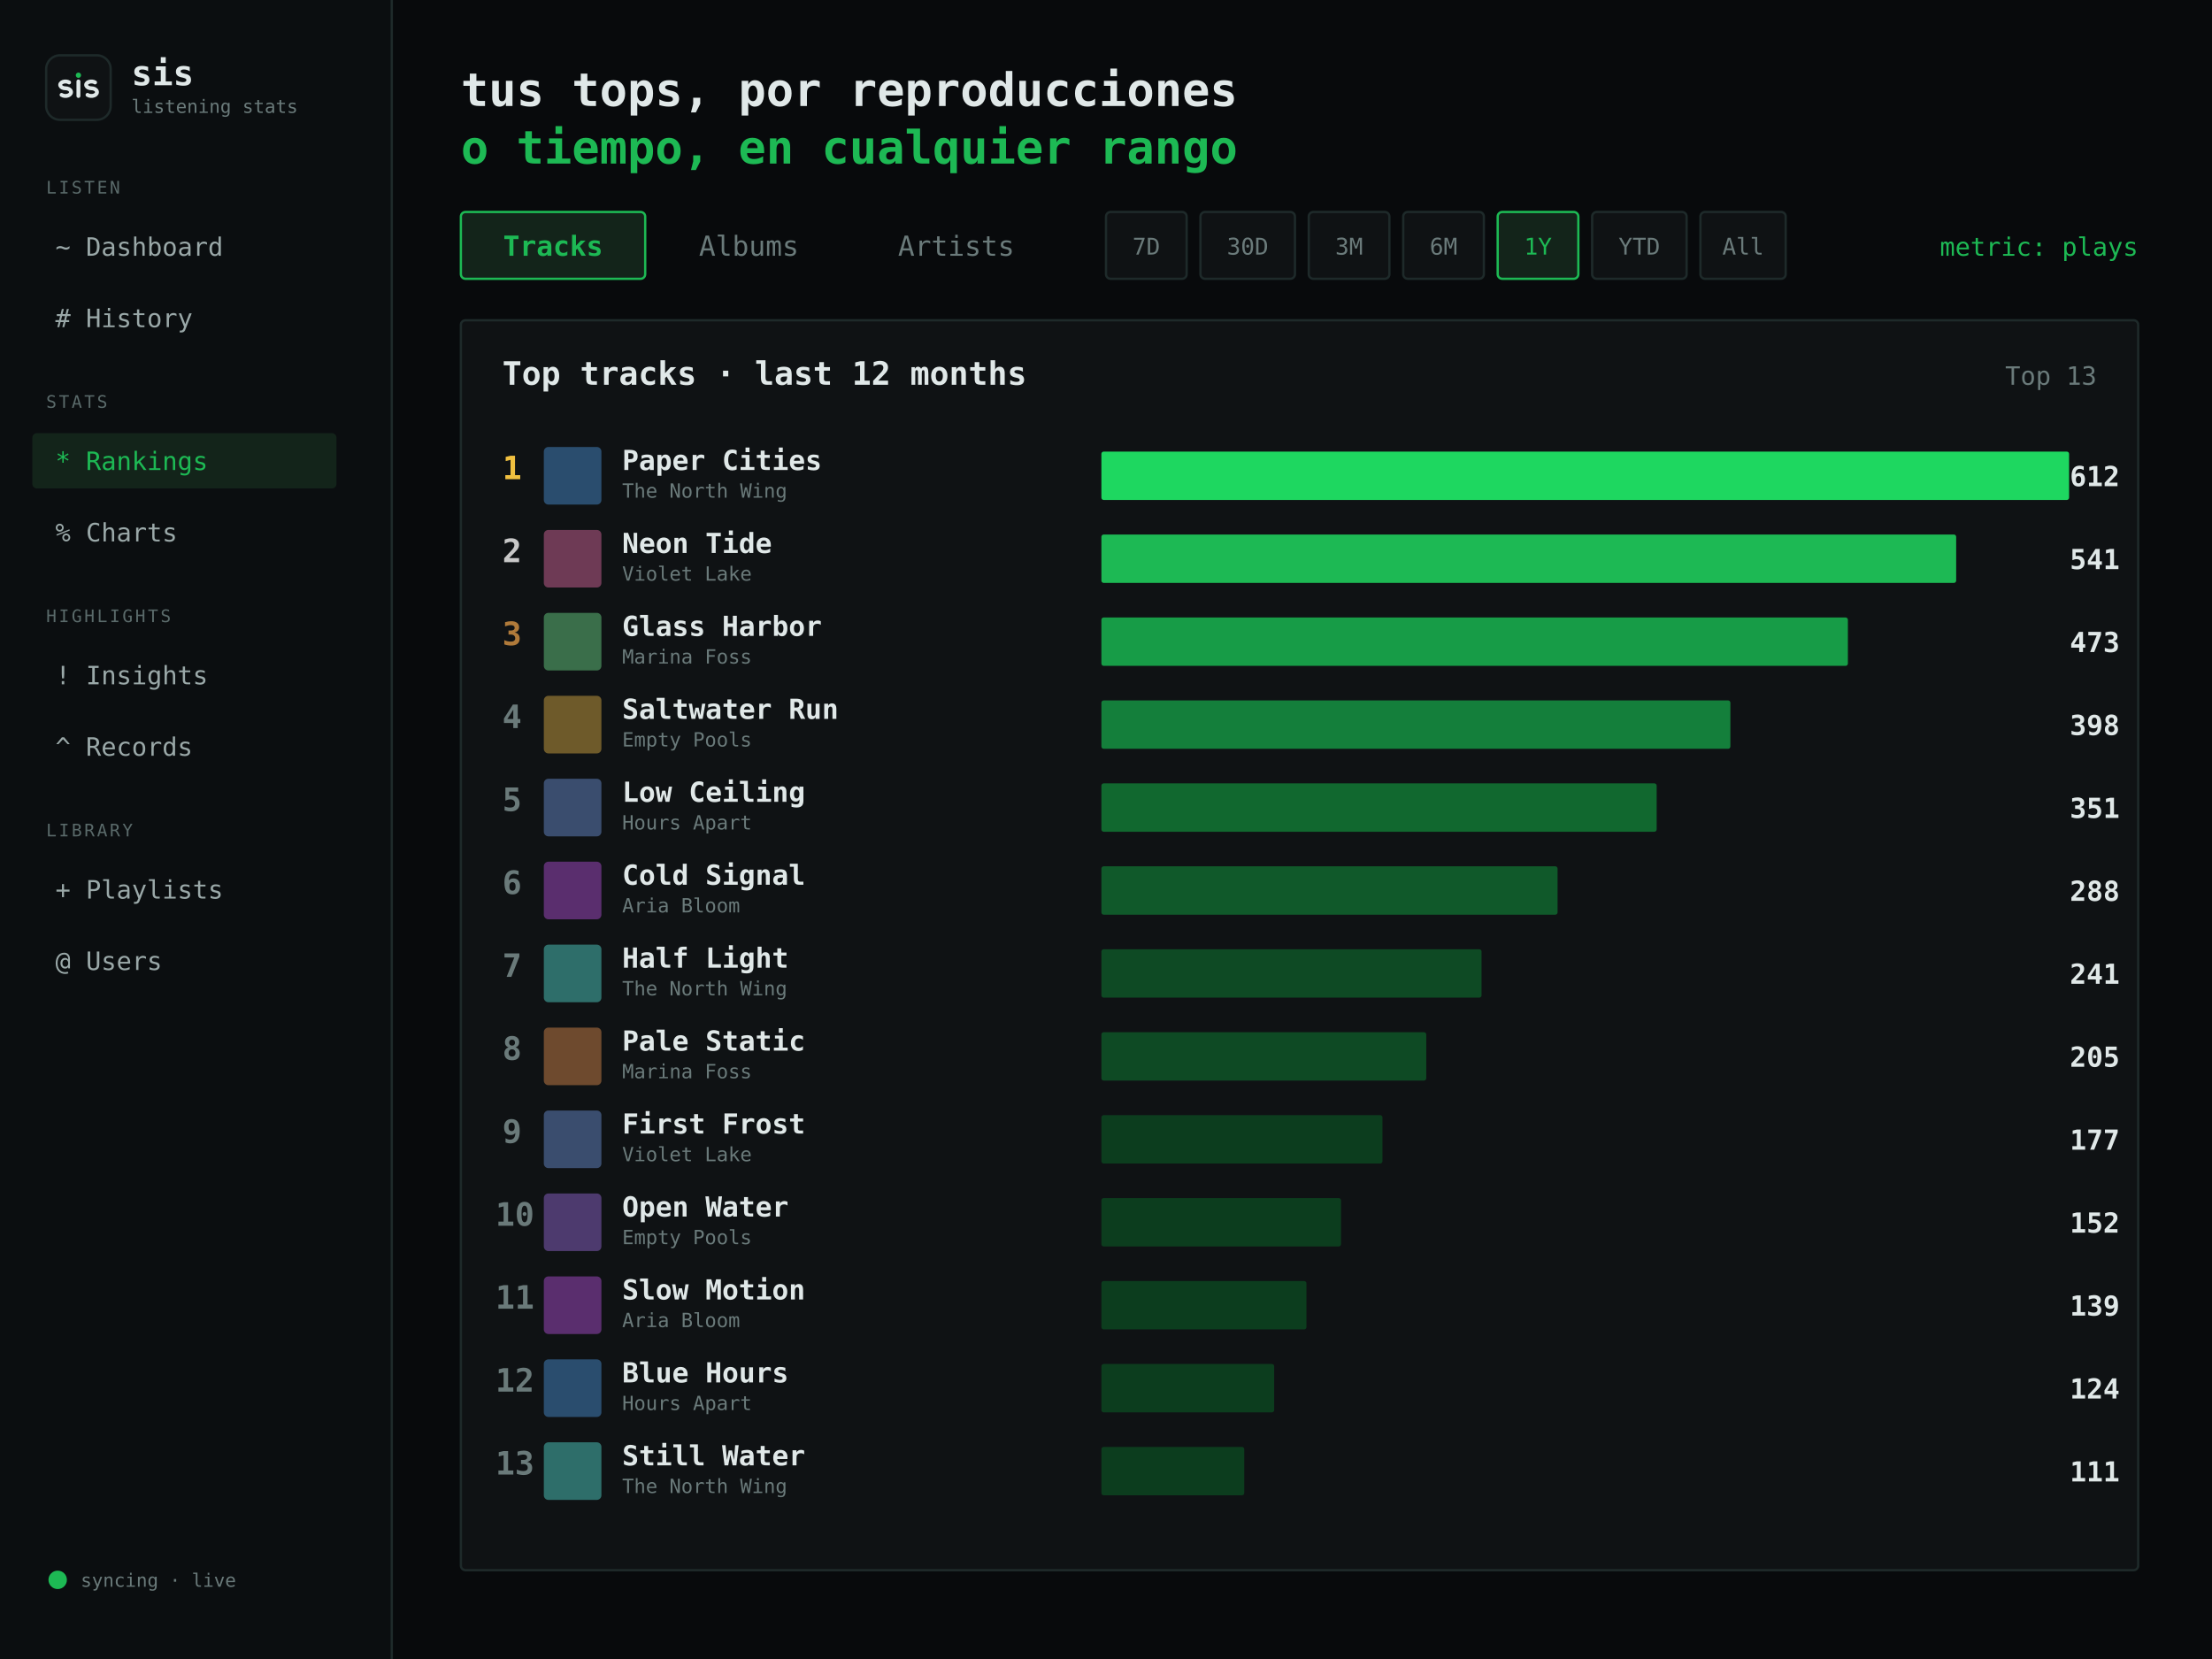
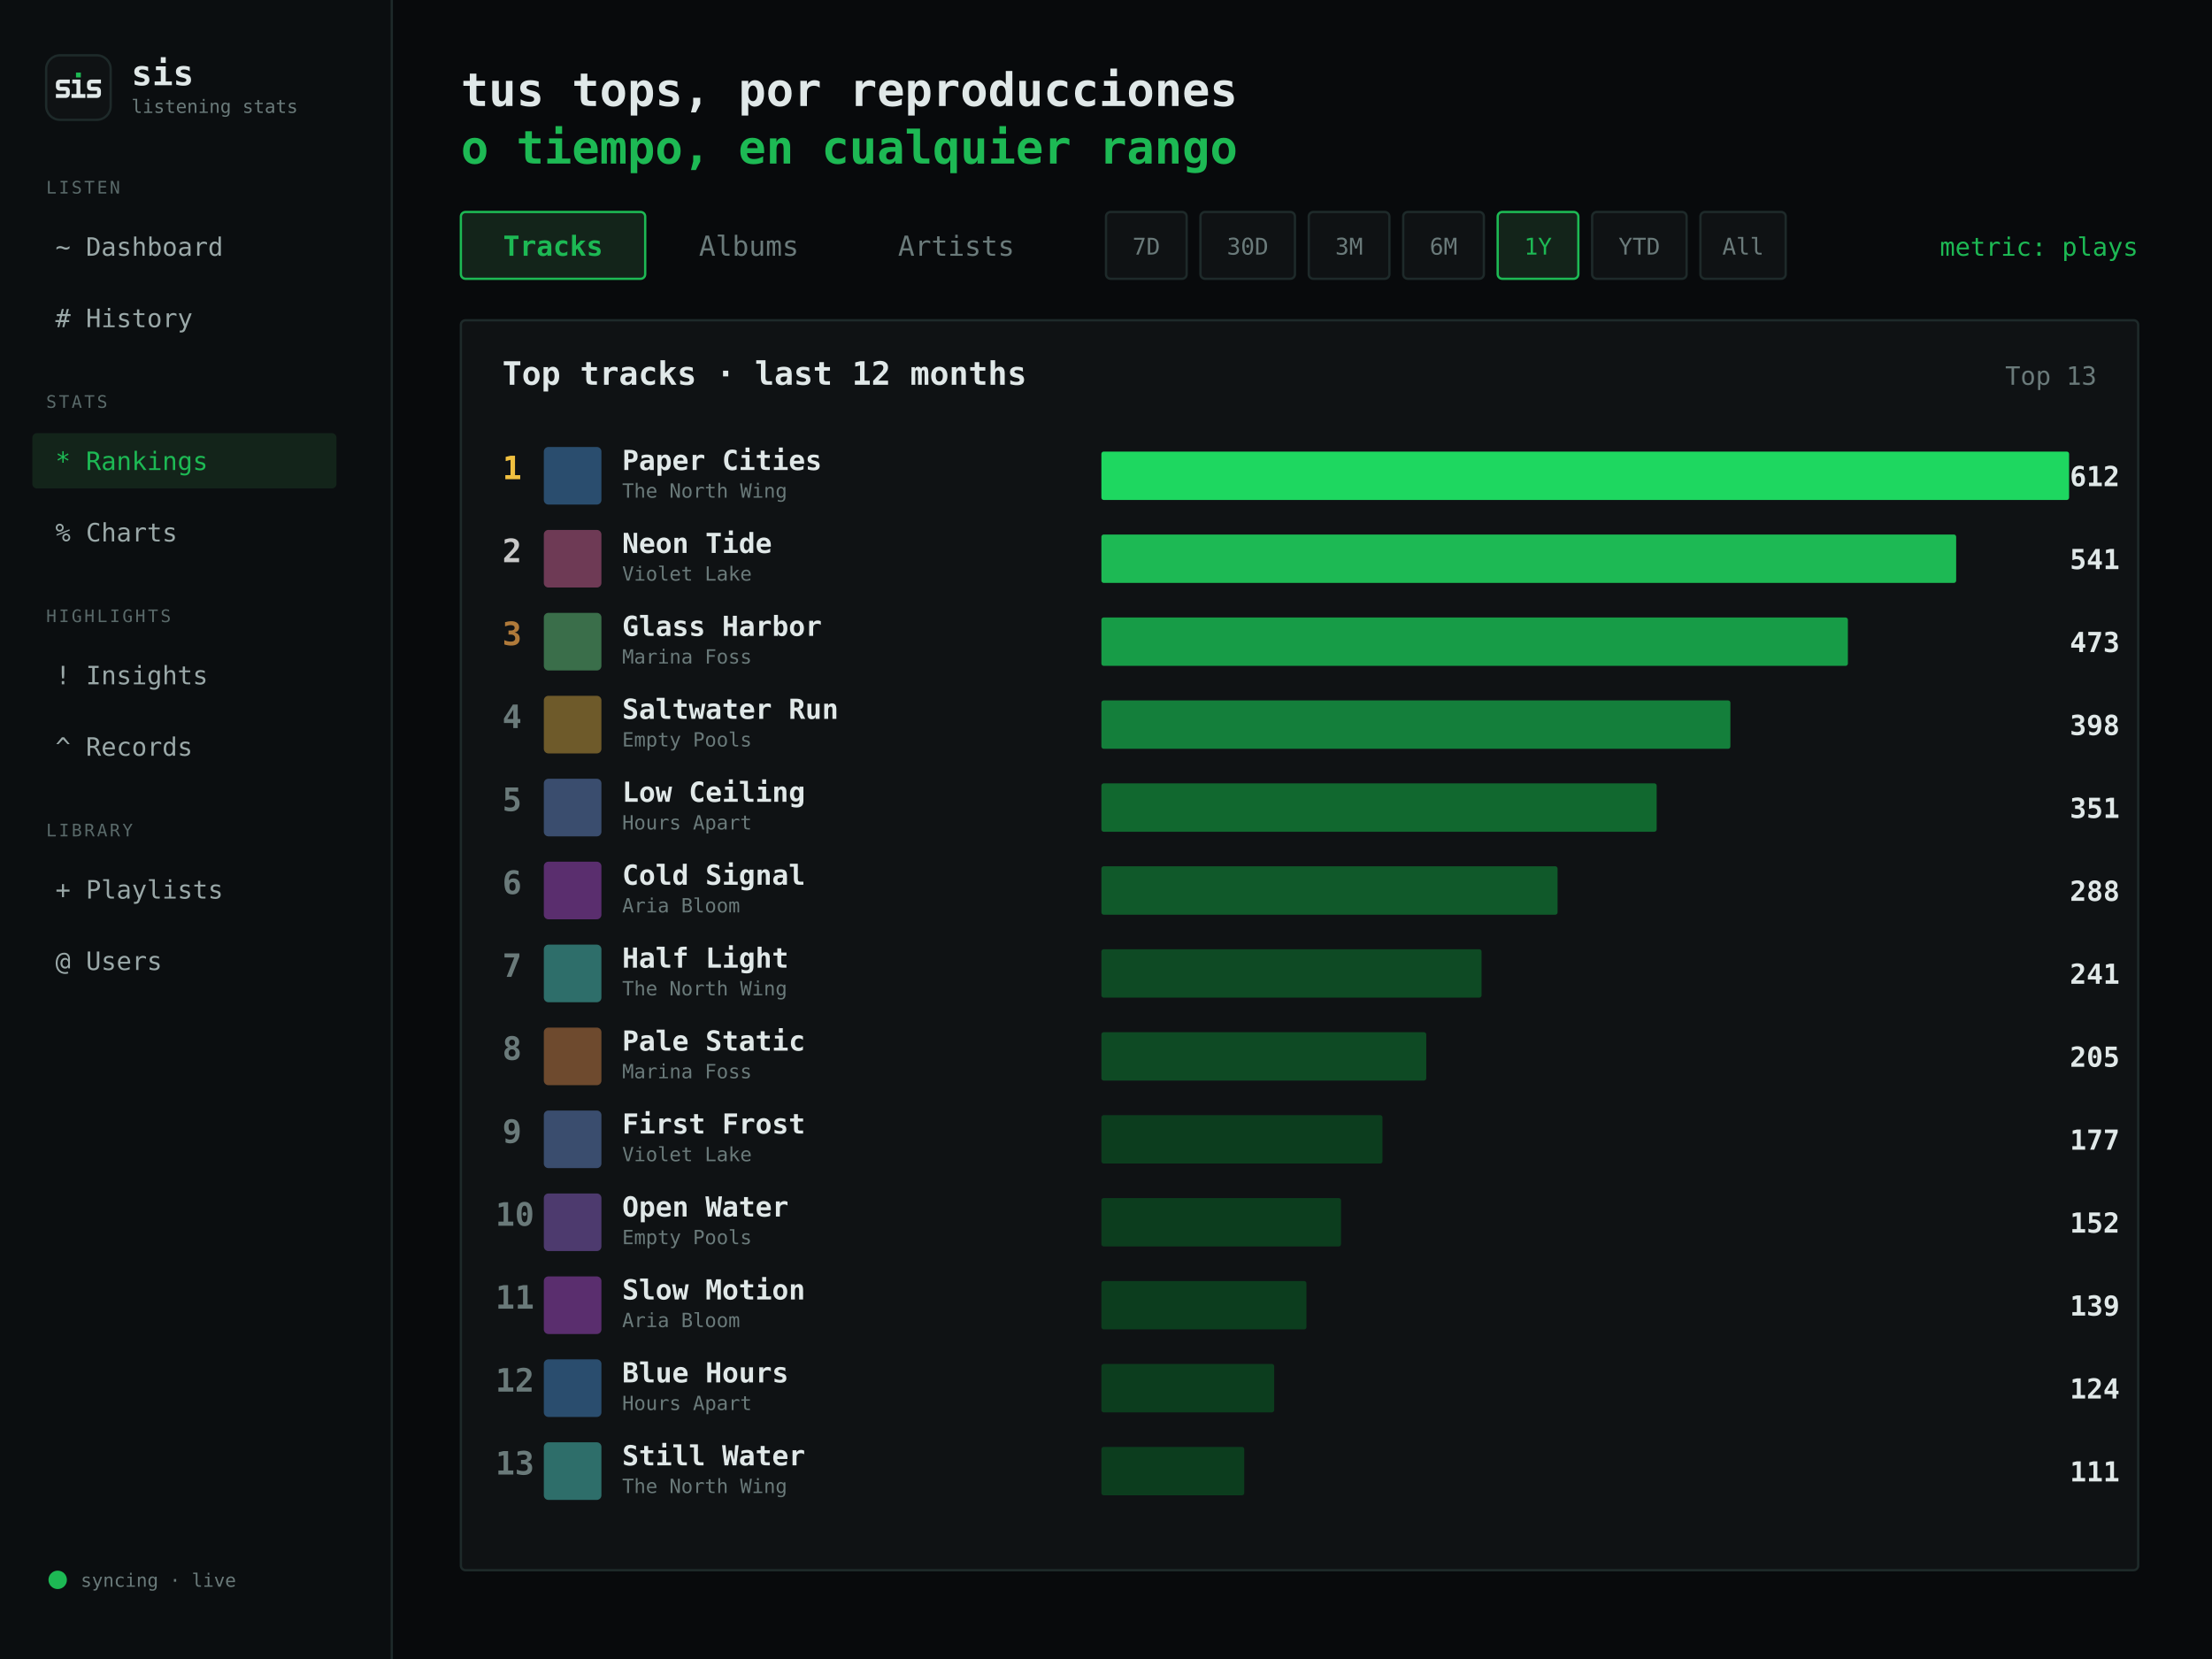
<svg xmlns="http://www.w3.org/2000/svg" width="2732" height="2048" viewBox="0 0 1920 1439.4" font-family="DejaVu Sans Mono, monospace">
  <rect x="-8" y="-8" width="1936" height="1455.4" fill="#080a0c" />
  <rect x="-8" y="-8" width="348" height="1455.4" fill="#0b0e10" />
  <line x1="340" y1="-8" x2="340" y2="1447.4" stroke="#1e2a2a" stroke-width="2" />
  <g transform="translate(40,48)">
    <rect x="0" y="0" width="56" height="56" rx="12" fill="#0f1214" stroke="#1e2a2a" stroke-width="2" />
-     <g transform="translate(10.21 15) scale(0.2421) translate(0 -16.12)">
-       <path d="M40.06 51.43A18.8 12.22 0 1 0 27 72.44A20 13.78 0 1 1 13.11 96.13M73.5 100V48M133.06 51.43A18.8 12.22 0 1 0 120 72.44A20 13.78 0 1 1 106.11 96.13" fill="none" stroke="#e0e8e8" stroke-width="14" stroke-linecap="round" stroke-linejoin="round" />
-       <circle cx="73.5" cy="25.62" r="9.5" fill="#1db954" />
+     <g transform="translate(8.46 15) scale(0.2413) translate(0 -15.8)">
+       <path d="M43 48H14A7 7 0 0 0 7 55V67A7 7 0 0 0 14 74H36A7 7 0 0 1 43 81V93A7 7 0 0 1 36 100H7M81 100V48M65.88 48H81M63 100H99M155 48H126A7 7 0 0 0 119 55V67A7 7 0 0 0 126 74H148A7 7 0 0 1 155 81V93A7 7 0 0 1 148 100H119" fill="none" stroke="#e0e8e8" stroke-width="14" stroke-linecap="square" stroke-linejoin="miter" />
+       <rect x="72.25" y="15.8" width="17.5" height="17.5" fill="#1db954" />
    </g>
    <text x="74" y="26" font-size="30" font-weight="700" fill="#e0e8e8">sis</text>
    <text x="74" y="50" font-size="16" fill="#6a7a7a">listening stats</text>
  </g>
  <g transform="translate(40,168)" font-size="22">
    <text x="0" y="0" font-size="15" fill="#5a6a6a" letter-spacing="2">LISTEN</text>
    <text x="8" y="54" fill="#9aa8a8">~  Dashboard</text>
    <text x="8" y="116" fill="#9aa8a8">#  History</text>
    <text x="0" y="186" font-size="15" fill="#5a6a6a" letter-spacing="2">STATS</text>
    <rect x="-12" y="208" width="264" height="48" rx="4" fill="#13241a" />
    <text x="8" y="240" fill="#1db954">*  Rankings</text>
    <text x="8" y="302" fill="#9aa8a8">%  Charts</text>
    <text x="0" y="372" font-size="15" fill="#5a6a6a" letter-spacing="2">HIGHLIGHTS</text>
    <text x="8" y="426" fill="#9aa8a8">!  Insights</text>
    <text x="8" y="488" fill="#9aa8a8">^  Records</text>
    <text x="0" y="558" font-size="15" fill="#5a6a6a" letter-spacing="2">LIBRARY</text>
    <text x="8" y="612" fill="#9aa8a8">+  Playlists</text>
    <text x="8" y="674" fill="#9aa8a8">@  Users</text>
  </g>
  <g transform="translate(40,1379.4)">
    <circle cx="10" cy="-8" r="8" fill="#1db954" />
    <text x="30" y="-2" font-size="16" fill="#6a7a7a">syncing · live</text>
  </g>
  <g transform="translate(400,56)">
    <text x="0" y="36" font-size="40" font-weight="700" fill="#e0e8e8">tus tops, por reproducciones</text>
    <text x="0" y="86" font-size="40" font-weight="700" fill="#1db954">o tiempo, en cualquier rango</text>
    <g transform="translate(0,128)">
      <rect x="0" y="0" width="160" height="58" rx="4" fill="#13241a" stroke="#1db954" stroke-width="2" />
      <text x="80" y="38" font-size="24" font-weight="700" fill="#1db954" text-anchor="middle">Tracks</text>
      <text x="250" y="38" font-size="24" fill="#6a7a7a" text-anchor="middle">Albums</text>
      <text x="430" y="38" font-size="24" fill="#6a7a7a" text-anchor="middle">Artists</text>
      <g font-size="20" transform="translate(560,0)">
        <rect x="0" y="0" width="70" height="58" rx="4" fill="#0f1214" stroke="#1e2a2a" stroke-width="2" />
        <text x="35" y="37" fill="#6a7a7a" text-anchor="middle">7D</text>
        <rect x="82" y="0" width="82" height="58" rx="4" fill="#0f1214" stroke="#1e2a2a" stroke-width="2" />
        <text x="123" y="37" fill="#6a7a7a" text-anchor="middle">30D</text>
        <rect x="176" y="0" width="70" height="58" rx="4" fill="#0f1214" stroke="#1e2a2a" stroke-width="2" />
        <text x="211" y="37" fill="#6a7a7a" text-anchor="middle">3M</text>
        <rect x="258" y="0" width="70" height="58" rx="4" fill="#0f1214" stroke="#1e2a2a" stroke-width="2" />
        <text x="293" y="37" fill="#6a7a7a" text-anchor="middle">6M</text>
        <rect x="340" y="0" width="70" height="58" rx="4" fill="#13241a" stroke="#1db954" stroke-width="2" />
        <text x="375" y="37" fill="#1db954" text-anchor="middle">1Y</text>
        <rect x="422" y="0" width="82" height="58" rx="4" fill="#0f1214" stroke="#1e2a2a" stroke-width="2" />
        <text x="463" y="37" fill="#6a7a7a" text-anchor="middle">YTD</text>
        <rect x="516" y="0" width="74" height="58" rx="4" fill="#0f1214" stroke="#1e2a2a" stroke-width="2" />
        <text x="553" y="37" fill="#6a7a7a" text-anchor="middle">All</text>
      </g>
      <text x="1456" y="38" font-size="22" fill="#1db954" text-anchor="end">metric: plays</text>
    </g>
    <g transform="translate(0,222)">
      <rect width="1456" height="1085" rx="4" fill="#0f1214" stroke="#1e2a2a" stroke-width="2" />
      <text x="36" y="56" font-size="28" font-weight="700" fill="#e0e8e8">Top tracks · last 12 months</text>
      <text x="1420" y="56" font-size="22" fill="#6a7a7a" text-anchor="end">Top 13</text>
      <g transform="translate(36,92)" font-size="24">
        <g>
          <text x="0" y="46" font-size="28" font-weight="700" fill="#f0c040">1</text>
          <rect x="36" y="18" width="50" height="50" rx="4" fill="#2a4d6e" />
          <text x="104" y="38" font-weight="700" fill="#e0e8e8">Paper Cities</text>
          <text x="104" y="62" font-size="17" fill="#6a7a7a">The North Wing</text>
          <rect x="520" y="22" width="840" height="42" rx="2" fill="#1ed760" />
          <text x="1404" y="52" font-weight="700" fill="#e0e8e8" text-anchor="end">612</text>
        </g>
        <g transform="translate(0,72)">
          <text x="0" y="46" font-size="28" font-weight="700" fill="#c8c8c8">2</text>
          <rect x="36" y="18" width="50" height="50" rx="4" fill="#6e3a55" />
          <text x="104" y="38" font-weight="700" fill="#e0e8e8">Neon Tide</text>
          <text x="104" y="62" font-size="17" fill="#6a7a7a">Violet Lake</text>
          <rect x="520" y="22" width="742" height="42" rx="2" fill="#1db954" />
          <text x="1404" y="52" font-weight="700" fill="#e0e8e8" text-anchor="end">541</text>
        </g>
        <g transform="translate(0,144)">
          <text x="0" y="46" font-size="28" font-weight="700" fill="#b07a3a">3</text>
          <rect x="36" y="18" width="50" height="50" rx="4" fill="#3a6e4a" />
          <text x="104" y="38" font-weight="700" fill="#e0e8e8">Glass Harbor</text>
          <text x="104" y="62" font-size="17" fill="#6a7a7a">Marina Foss</text>
          <rect x="520" y="22" width="648" height="42" rx="2" fill="#179c47" />
          <text x="1404" y="52" font-weight="700" fill="#e0e8e8" text-anchor="end">473</text>
        </g>
        <g transform="translate(0,216)">
          <text x="0" y="46" font-size="28" font-weight="700" fill="#6a7a7a">4</text>
          <rect x="36" y="18" width="50" height="50" rx="4" fill="#6e5a2a" />
          <text x="104" y="38" font-weight="700" fill="#e0e8e8">Saltwater Run</text>
          <text x="104" y="62" font-size="17" fill="#6a7a7a">Empty Pools</text>
          <rect x="520" y="22" width="546" height="42" rx="2" fill="#147f3b" />
          <text x="1404" y="52" font-weight="700" fill="#e0e8e8" text-anchor="end">398</text>
        </g>
        <g transform="translate(0,288)">
          <text x="0" y="46" font-size="28" font-weight="700" fill="#6a7a7a">5</text>
          <rect x="36" y="18" width="50" height="50" rx="4" fill="#3a4d6e" />
          <text x="104" y="38" font-weight="700" fill="#e0e8e8">Low Ceiling</text>
          <text x="104" y="62" font-size="17" fill="#6a7a7a">Hours Apart</text>
          <rect x="520" y="22" width="482" height="42" rx="2" fill="#11682f" />
          <text x="1404" y="52" font-weight="700" fill="#e0e8e8" text-anchor="end">351</text>
        </g>
        <g transform="translate(0,360)">
          <text x="0" y="46" font-size="28" font-weight="700" fill="#6a7a7a">6</text>
          <rect x="36" y="18" width="50" height="50" rx="4" fill="#5a2e6e" />
          <text x="104" y="38" font-weight="700" fill="#e0e8e8">Cold Signal</text>
          <text x="104" y="62" font-size="17" fill="#6a7a7a">Aria Bloom</text>
          <rect x="520" y="22" width="396" height="42" rx="2" fill="#10592a" />
          <text x="1404" y="52" font-weight="700" fill="#e0e8e8" text-anchor="end">288</text>
        </g>
        <g transform="translate(0,432)">
          <text x="0" y="46" font-size="28" font-weight="700" fill="#6a7a7a">7</text>
          <rect x="36" y="18" width="50" height="50" rx="4" fill="#2e6e6a" />
          <text x="104" y="38" font-weight="700" fill="#e0e8e8">Half Light</text>
          <text x="104" y="62" font-size="17" fill="#6a7a7a">The North Wing</text>
          <rect x="520" y="22" width="330" height="42" rx="2" fill="#0e4a24" />
          <text x="1404" y="52" font-weight="700" fill="#e0e8e8" text-anchor="end">241</text>
        </g>
        <g transform="translate(0,504)">
          <text x="0" y="46" font-size="28" font-weight="700" fill="#6a7a7a">8</text>
          <rect x="36" y="18" width="50" height="50" rx="4" fill="#6e4a2e" />
          <text x="104" y="38" font-weight="700" fill="#e0e8e8">Pale Static</text>
          <text x="104" y="62" font-size="17" fill="#6a7a7a">Marina Foss</text>
          <rect x="520" y="22" width="282" height="42" rx="2" fill="#0e4a24" />
          <text x="1404" y="52" font-weight="700" fill="#e0e8e8" text-anchor="end">205</text>
        </g>
        <g transform="translate(0,576)">
          <text x="0" y="46" font-size="28" font-weight="700" fill="#6a7a7a">9</text>
          <rect x="36" y="18" width="50" height="50" rx="4" fill="#3a4d6e" />
          <text x="104" y="38" font-weight="700" fill="#e0e8e8">First Frost</text>
          <text x="104" y="62" font-size="17" fill="#6a7a7a">Violet Lake</text>
          <rect x="520" y="22" width="244" height="42" rx="2" fill="#0c3d1e" />
          <text x="1404" y="52" font-weight="700" fill="#e0e8e8" text-anchor="end">177</text>
        </g>
        <g transform="translate(0,648)">
          <text x="-6" y="46" font-size="28" font-weight="700" fill="#6a7a7a">10</text>
          <rect x="36" y="18" width="50" height="50" rx="4" fill="#4d3a6e" />
          <text x="104" y="38" font-weight="700" fill="#e0e8e8">Open Water</text>
          <text x="104" y="62" font-size="17" fill="#6a7a7a">Empty Pools</text>
          <rect x="520" y="22" width="208" height="42" rx="2" fill="#0c3d1e" />
          <text x="1404" y="52" font-weight="700" fill="#e0e8e8" text-anchor="end">152</text>
        </g>
        <g transform="translate(0,720)">
          <text x="-6" y="46" font-size="28" font-weight="700" fill="#6a7a7a">11</text>
          <rect x="36" y="18" width="50" height="50" rx="4" fill="#5a2e6e" />
          <text x="104" y="38" font-weight="700" fill="#e0e8e8">Slow Motion</text>
          <text x="104" y="62" font-size="17" fill="#6a7a7a">Aria Bloom</text>
          <rect x="520" y="22" width="178" height="42" rx="2" fill="#0c3d1e" />
          <text x="1404" y="52" font-weight="700" fill="#e0e8e8" text-anchor="end">139</text>
        </g>
        <g transform="translate(0,792)">
          <text x="-6" y="46" font-size="28" font-weight="700" fill="#6a7a7a">12</text>
          <rect x="36" y="18" width="50" height="50" rx="4" fill="#2a4d6e" />
          <text x="104" y="38" font-weight="700" fill="#e0e8e8">Blue Hours</text>
          <text x="104" y="62" font-size="17" fill="#6a7a7a">Hours Apart</text>
          <rect x="520" y="22" width="150" height="42" rx="2" fill="#0c3d1e" />
          <text x="1404" y="52" font-weight="700" fill="#e0e8e8" text-anchor="end">124</text>
        </g>
        <g transform="translate(0,864)">
          <text x="-6" y="46" font-size="28" font-weight="700" fill="#6a7a7a">13</text>
          <rect x="36" y="18" width="50" height="50" rx="4" fill="#2e6e6a" />
          <text x="104" y="38" font-weight="700" fill="#e0e8e8">Still Water</text>
          <text x="104" y="62" font-size="17" fill="#6a7a7a">The North Wing</text>
          <rect x="520" y="22" width="124" height="42" rx="2" fill="#0c3d1e" />
          <text x="1404" y="52" font-weight="700" fill="#e0e8e8" text-anchor="end">111</text>
        </g>
      </g>
    </g>
  </g>
</svg>
